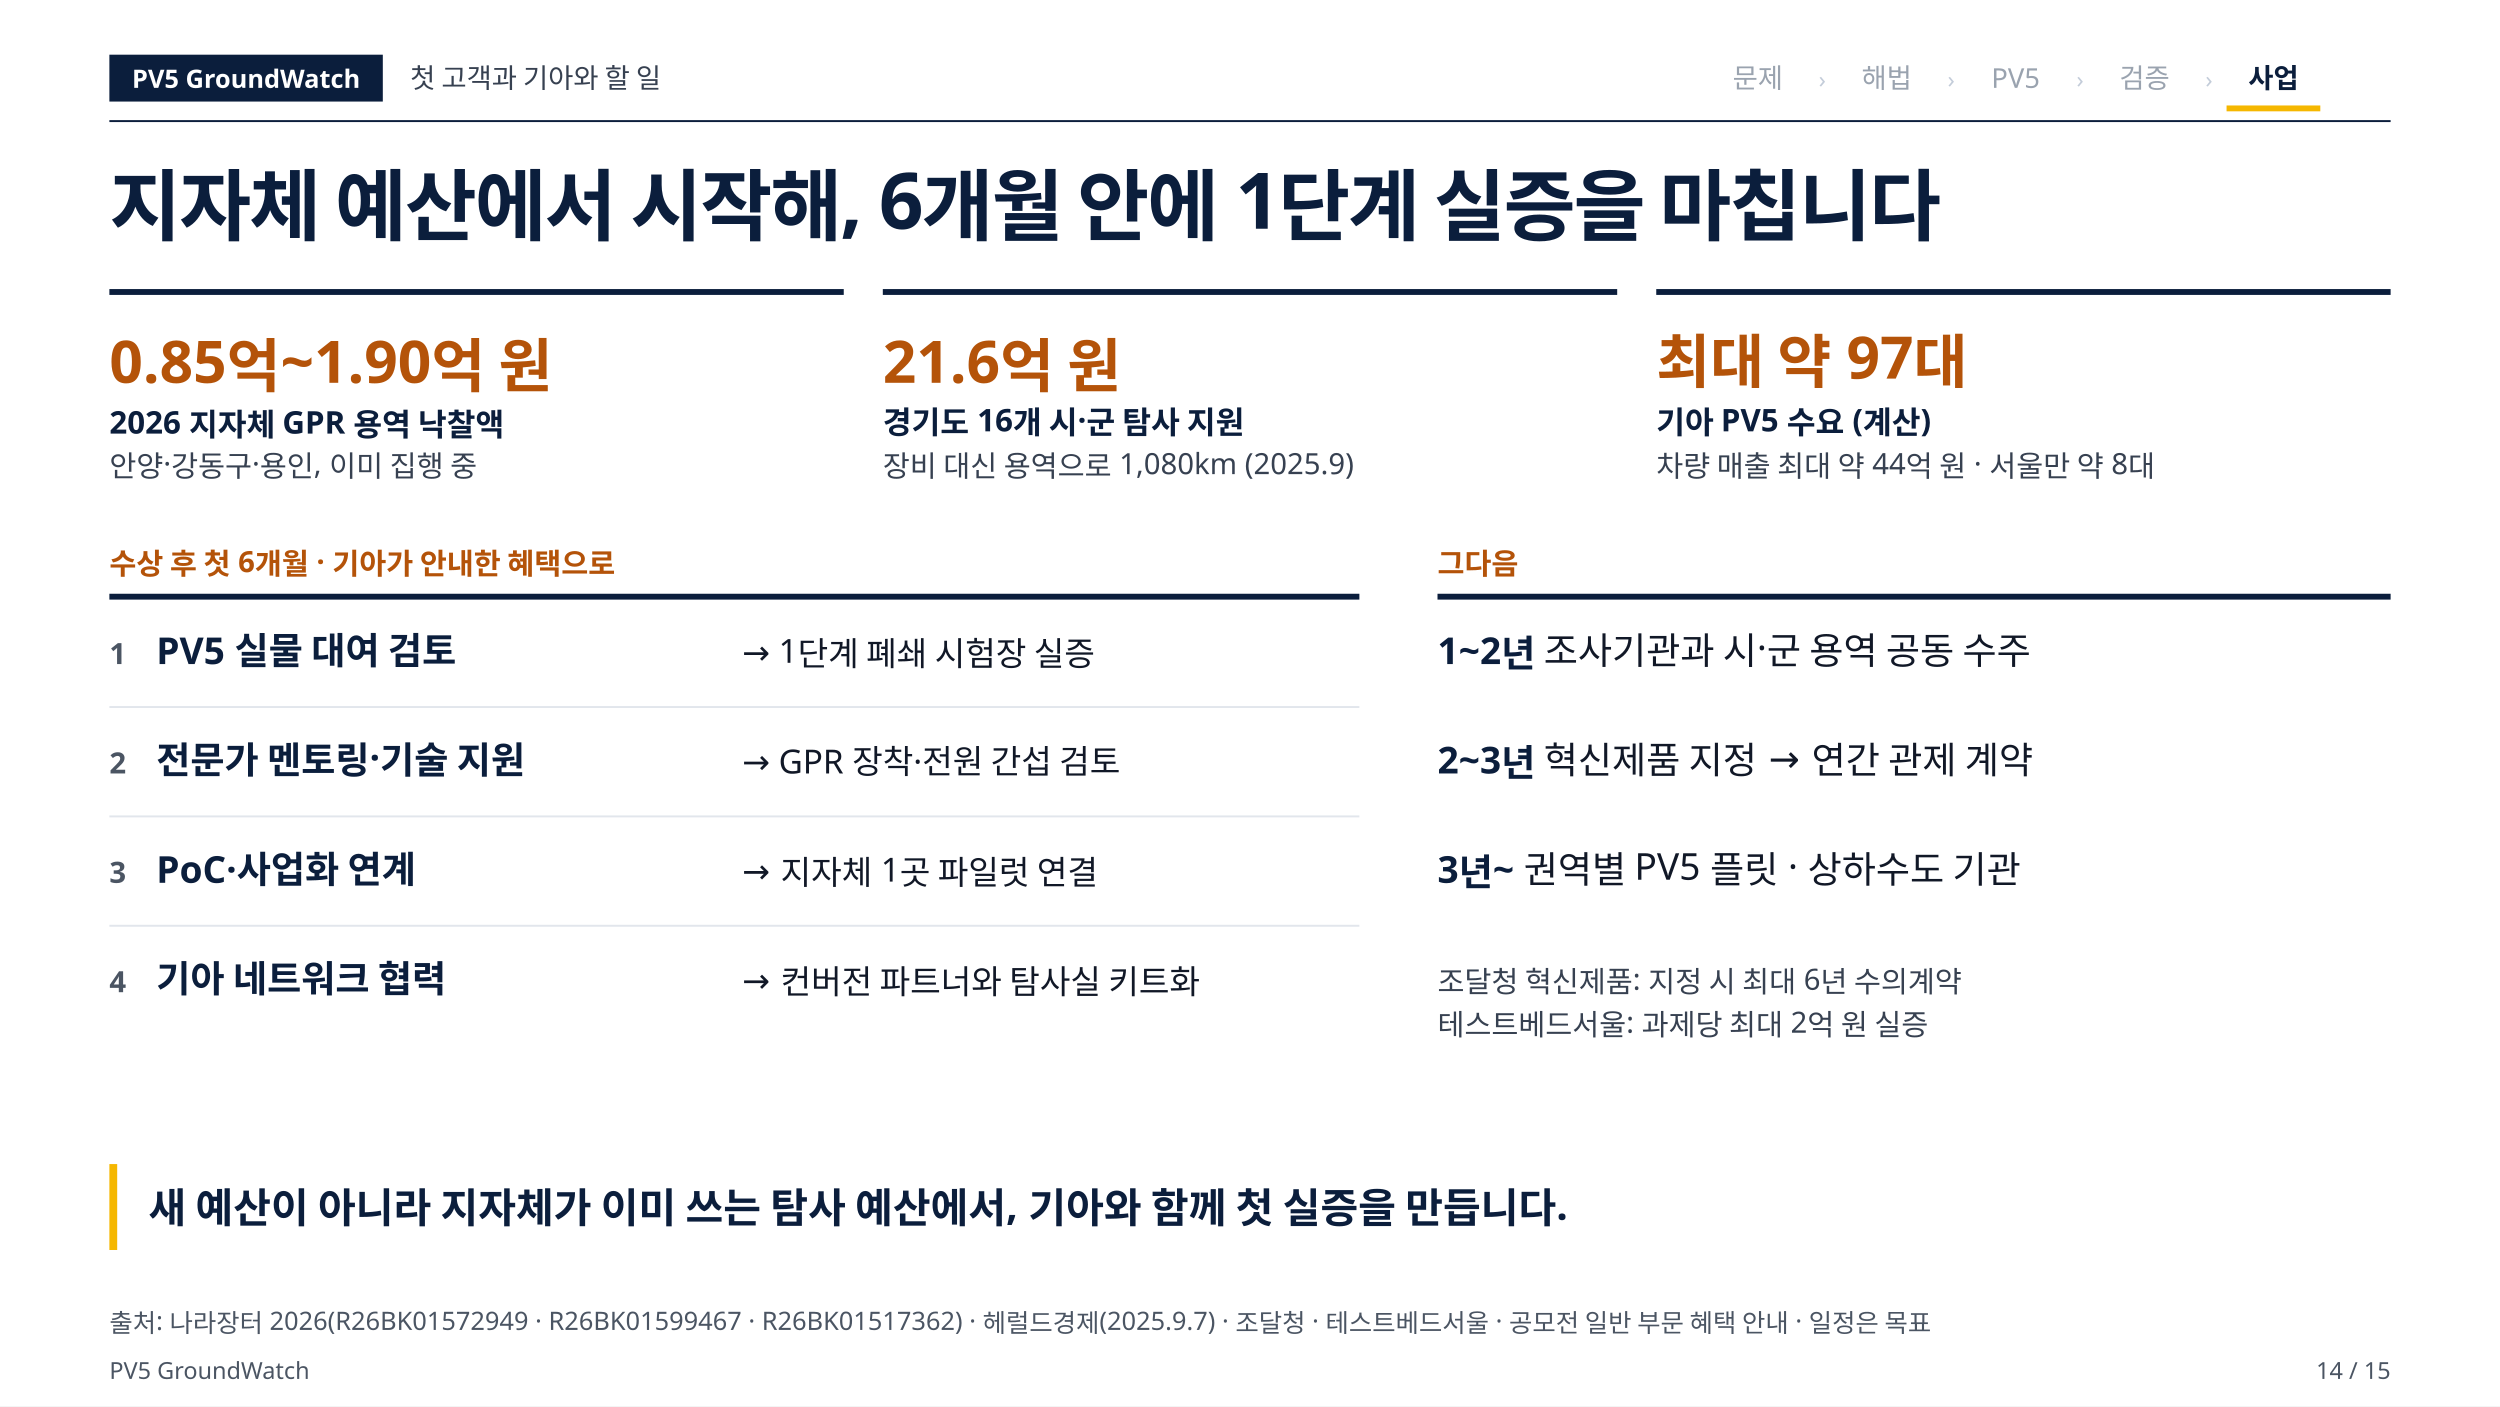
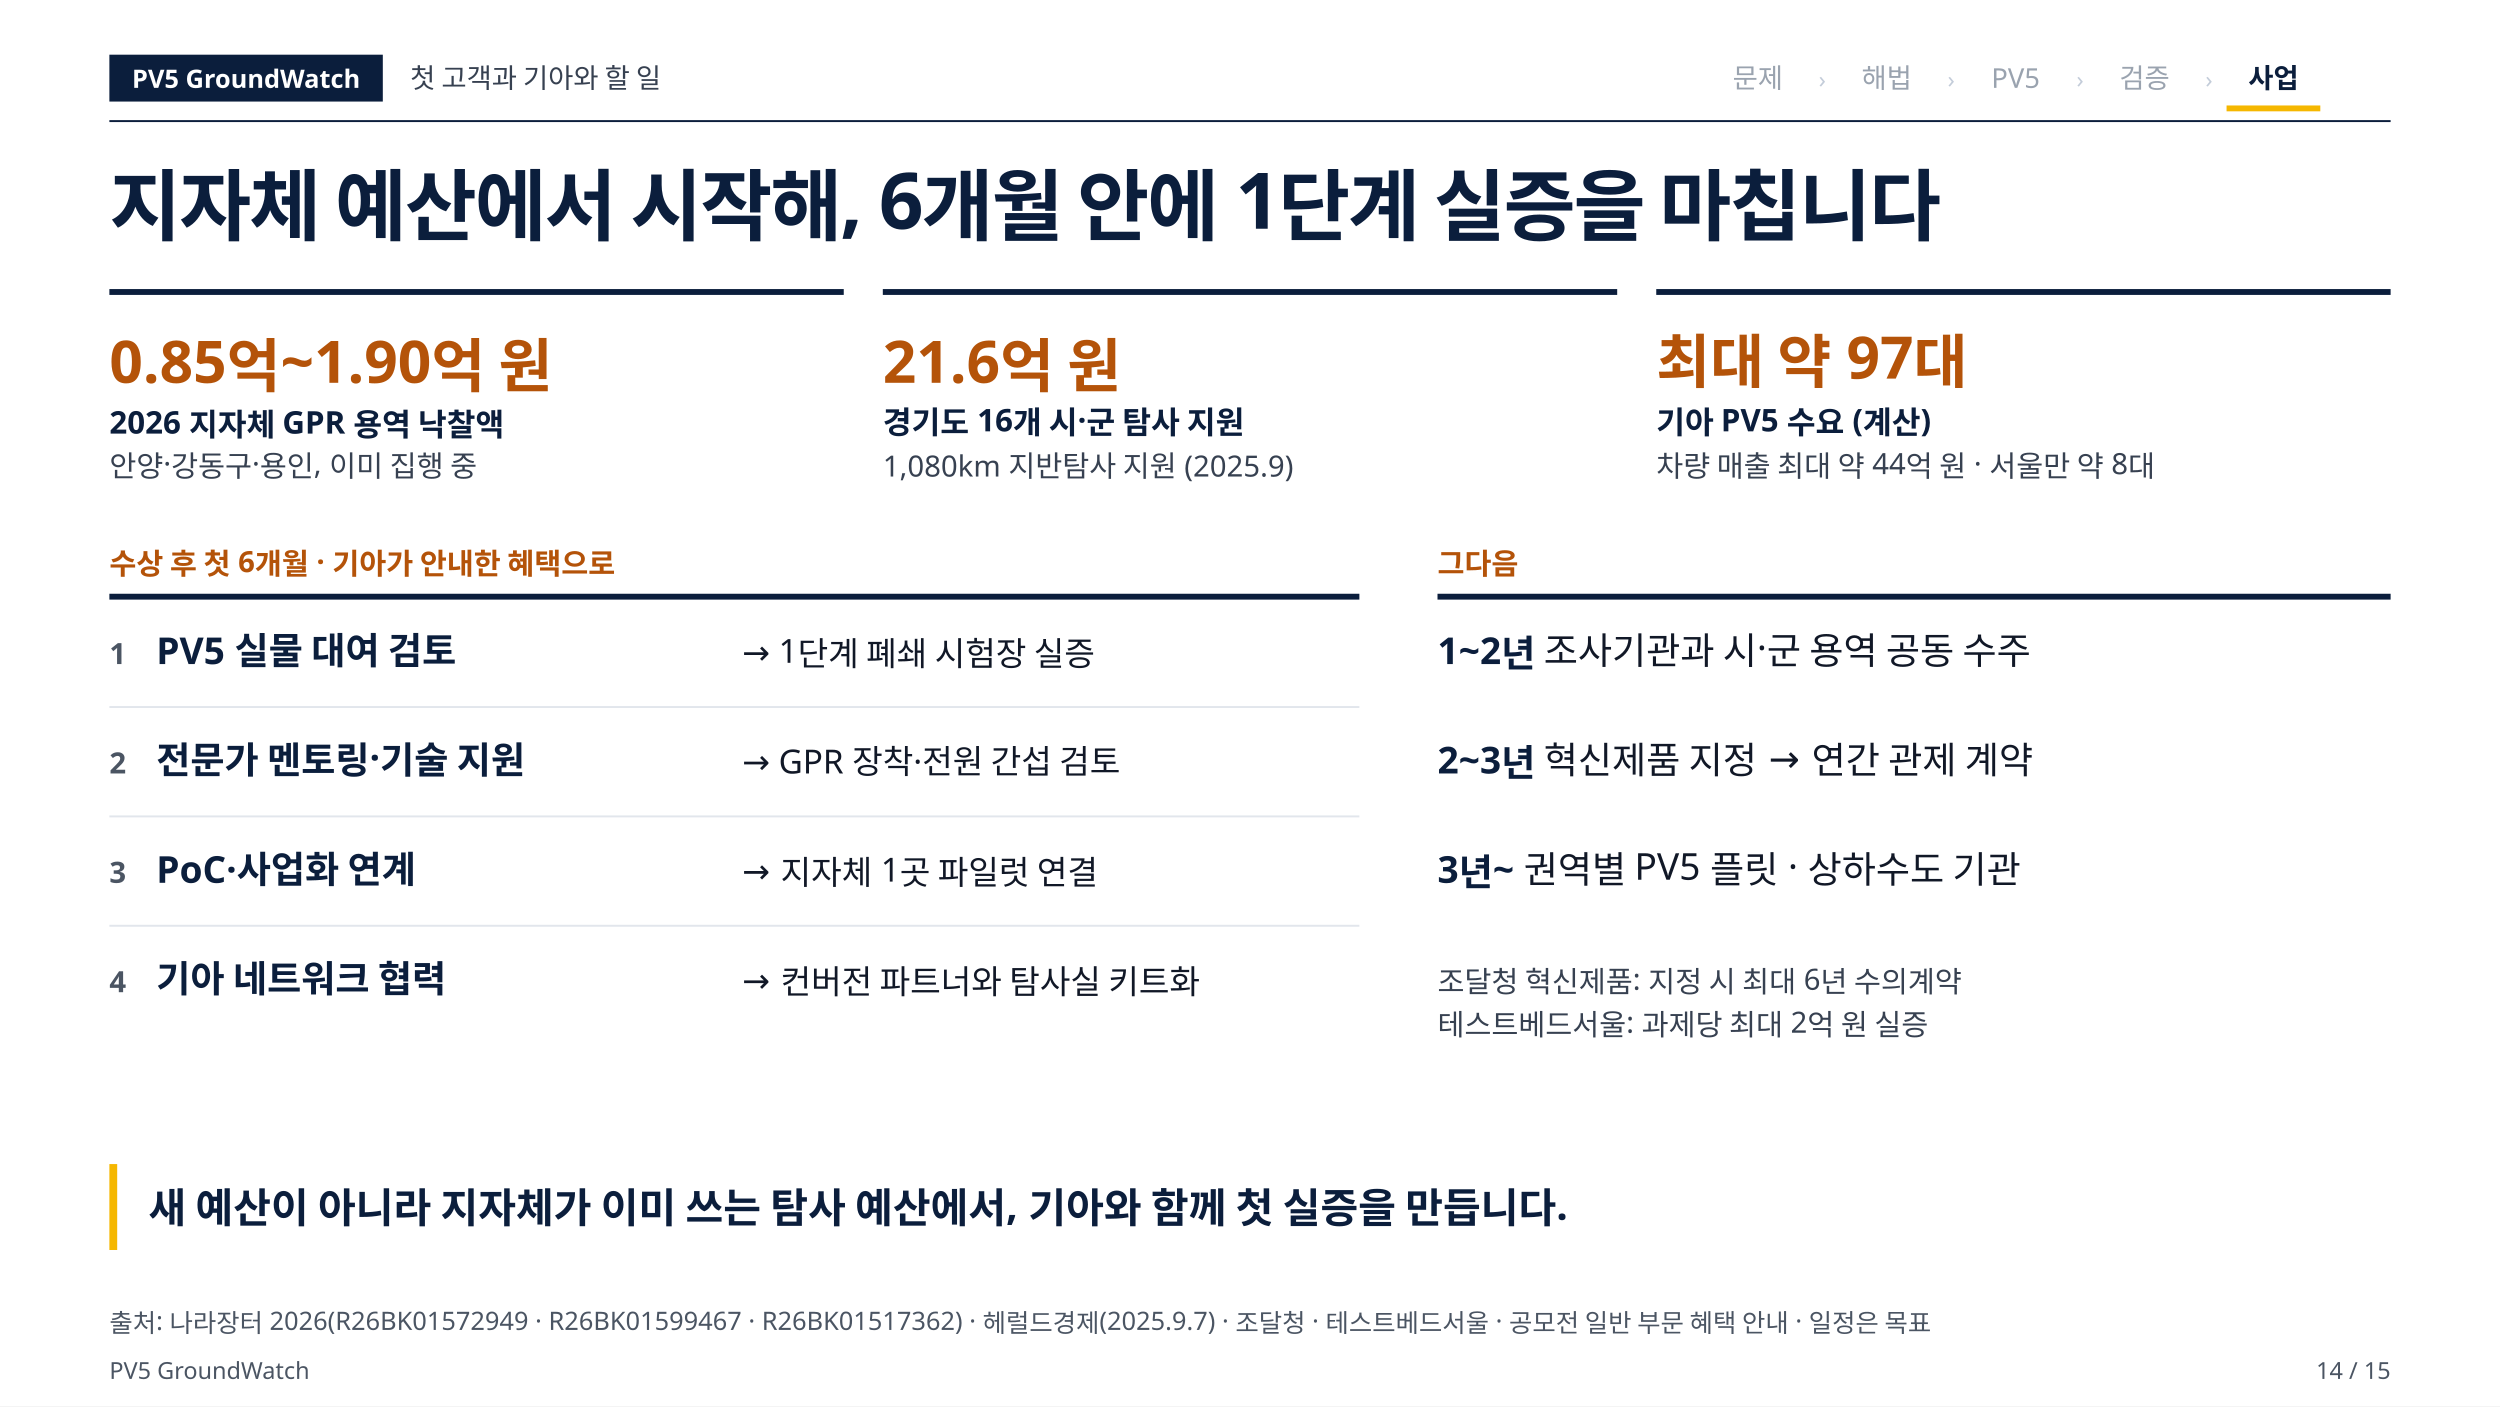
<svg xmlns="http://www.w3.org/2000/svg" viewBox="0 0 1280 720" lang="ko-KR" data-pptx-page-role="content" font-family="Pretendard, 'Malgun Gothic', sans-serif">
  <rect id="bg" x="0" y="0" width="1280" height="720" fill="#FFFFFF" />
  <g id="header" data-pptx-role="header" data-pptx-bounds="56 24 1168 40">
    <rect x="56" y="28" width="140" height="24" fill="#0B1E3C" />
    <text x="126" y="45" font-size="13" font-weight="bold" fill="#FFFFFF" text-anchor="middle">PV5 GroundWatch</text>
    <text x="210" y="45" font-size="14" fill="#374151">첫 고객과 기아와 할 일</text>
    <text x="900" y="45" font-size="14" font-weight="normal" fill="#9AA3AF" text-anchor="middle">문제</text>
    <text x="933" y="45" font-size="12" fill="#C3CCD9" text-anchor="middle">›</text>
    <text x="966" y="45" font-size="14" font-weight="normal" fill="#9AA3AF" text-anchor="middle">해법</text>
    <text x="999" y="45" font-size="12" fill="#C3CCD9" text-anchor="middle">›</text>
    <text x="1032" y="45" font-size="14" font-weight="normal" fill="#9AA3AF" text-anchor="middle">PV5</text>
    <text x="1065" y="45" font-size="12" fill="#C3CCD9" text-anchor="middle">›</text>
    <text x="1098" y="45" font-size="14" font-weight="normal" fill="#9AA3AF" text-anchor="middle">검증</text>
    <text x="1131" y="45" font-size="12" fill="#C3CCD9" text-anchor="middle">›</text>
    <text x="1164" y="45" font-size="14" font-weight="bold" fill="#0B1E3C" text-anchor="middle">사업</text>
    <rect x="1140" y="54" width="48" height="3" fill="#F5B700" />
    <line x1="56" y1="62" x2="1224" y2="62" stroke="#0B1E3C" stroke-width="1" />
  </g>
  <g id="title" data-pptx-bounds="56 80 1168 56" letter-spacing="-1">
    <text x="56" y="120" font-size="40" font-weight="bold" fill="#0B1E3C">지자체 예산에서 시작해, 6개월 안에 1단계 실증을 마칩니다</text>
  </g>
  <g id="facts" data-pptx-bounds="56 146 1168 104">
    <rect x="56" y="148" width="376" height="3" fill="#0B1E3C" />
    <text x="56" y="196" font-size="30" font-weight="bold" fill="#B45309">0.85억~1.90억 원</text>
    <text x="56" y="222" font-size="16" font-weight="bold" fill="#0B1E3C">2026 지자체 GPR 용역 낙찰액</text>
    <text x="56" y="244" font-size="15" fill="#374151">안양·강동구·용인, 이미 집행 중</text>
    <rect x="452" y="148" width="376" height="3" fill="#0B1E3C" />
    <text x="452" y="196" font-size="30" font-weight="bold" fill="#B45309">21.6억 원</text>
    <text x="452" y="222" font-size="16" font-weight="bold" fill="#0B1E3C">경기도 16개 시·군 탐사 지원</text>
-     <text x="452" y="244" font-size="15" fill="#374151">장비 대신 용역으로 1,080km (2025.9)</text>
+     <text x="452" y="244" font-size="15" fill="#374151">1,080km 지반탐사 지원 (2025.9)</text>
    <rect x="848" y="148" width="376" height="3" fill="#0B1E3C" />
    <text x="848" y="196" font-size="30" font-weight="bold" fill="#B45309">최대 약 97대</text>
    <text x="848" y="222" font-size="16" font-weight="bold" fill="#0B1E3C">기아 PV5 수요 (계산)</text>
    <text x="848" y="244" font-size="15" fill="#374151">차량 매출 최대 약 44억 원 · 서울만 약 8대</text>
  </g>
  <g id="ask" data-pptx-bounds="56 272 640 300">
    <text x="56" y="294" font-size="15" font-weight="bold" fill="#B45309">수상 후 첫 6개월 · 기아가 안내한 혜택으로</text>
    <rect x="56" y="304" width="640" height="3" fill="#0B1E3C" />
    <text x="56" y="340" font-size="15" font-weight="bold" fill="#4B5563">1</text>
    <text x="80" y="340" font-size="19" font-weight="bold" fill="#0B1E3C">PV5 실물 대여 검토</text>
    <text x="380" y="340" font-size="17" fill="#111827">→ 1단계 폐쇄 시험장 실증</text>
    <line x1="56" y1="362" x2="696" y2="362" stroke="#E2E6EC" stroke-width="1" />
    <text x="56" y="396" font-size="15" font-weight="bold" fill="#4B5563">2</text>
    <text x="80" y="396" font-size="19" font-weight="bold" fill="#0B1E3C">전문가 멘토링·기술 지원</text>
    <text x="380" y="396" font-size="17" fill="#111827">→ GPR 장착·전원 간섭 검토</text>
    <line x1="56" y1="418" x2="696" y2="418" stroke="#E2E6EC" stroke-width="1" />
    <text x="56" y="452" font-size="15" font-weight="bold" fill="#4B5563">3</text>
    <text x="80" y="452" font-size="19" font-weight="bold" fill="#0B1E3C">PoC·사업화 연계</text>
    <text x="380" y="452" font-size="17" fill="#111827">→ 지자체 1곳 파일럿 연결</text>
    <line x1="56" y1="474" x2="696" y2="474" stroke="#E2E6EC" stroke-width="1" />
    <text x="56" y="508" font-size="15" font-weight="bold" fill="#4B5563">4</text>
    <text x="80" y="508" font-size="19" font-weight="bold" fill="#0B1E3C">기아 네트워크 협력</text>
    <text x="380" y="508" font-size="17" fill="#111827">→ 컨버전 파트너와 탐사실 키트화</text>
  </g>
  <g id="next" data-pptx-bounds="736 272 488 300">
    <text x="736" y="294" font-size="15" font-weight="bold" fill="#B45309">그다음</text>
    <rect x="736" y="304" width="488" height="3" fill="#0B1E3C" />
    <text x="736" y="340" font-size="19" font-weight="bold" fill="#0B1E3C">1~2년 <tspan font-weight="normal" fill="#111827">조사기관과 시·군 용역 공동 수주</tspan>
    </text>
    <text x="736" y="396" font-size="19" font-weight="bold" fill="#0B1E3C">2~3년 <tspan font-weight="normal" fill="#111827">혁신제품 지정 → 연간 관제 계약</tspan>
    </text>
    <text x="736" y="452" font-size="19" font-weight="bold" fill="#0B1E3C">3년~ <tspan font-weight="normal" fill="#111827">권역별 PV5 플릿 · 상하수도 기관</tspan>
    </text>
    <text x="736" y="508" font-size="15" fill="#374151">조달청 혁신제품: 지정 시 최대 6년 수의계약</text>
    <text x="736" y="530" font-size="15" fill="#374151">테스트베드서울: 과제당 최대 2억 원 실증</text>
  </g>
  <g id="conclusion" data-pptx-bounds="56 596 1168 44">
    <rect x="56" y="596" width="4" height="44" fill="#F5B700" />
    <text x="76" y="626" font-size="21" font-weight="bold" fill="#0B1E3C">새 예산이 아니라 지자체가 이미 쓰는 탐사 예산에서, 기아와 함께 첫 실증을 만듭니다.</text>
  </g>
  <g id="source" data-pptx-bounds="56 668 1168 20">
    <text x="56" y="682" font-size="13" fill="#4B5563">출처: 나라장터 2026(R26BK01572949 · R26BK01599467 · R26BK01517362) · 헤럴드경제(2025.9.7) · 조달청 · 테스트베드서울 · 공모전 일반 부문 혜택 안내 · 일정은 목표</text>
  </g>
  <g id="footer" data-pptx-role="footer" data-pptx-bounds="56 692 1168 22" fill="#4B5563" font-size="12">
    <text x="56" y="706">PV5 GroundWatch</text>
    <text x="1224" y="706" text-anchor="end">14 / 15</text>
  </g>
</svg>
